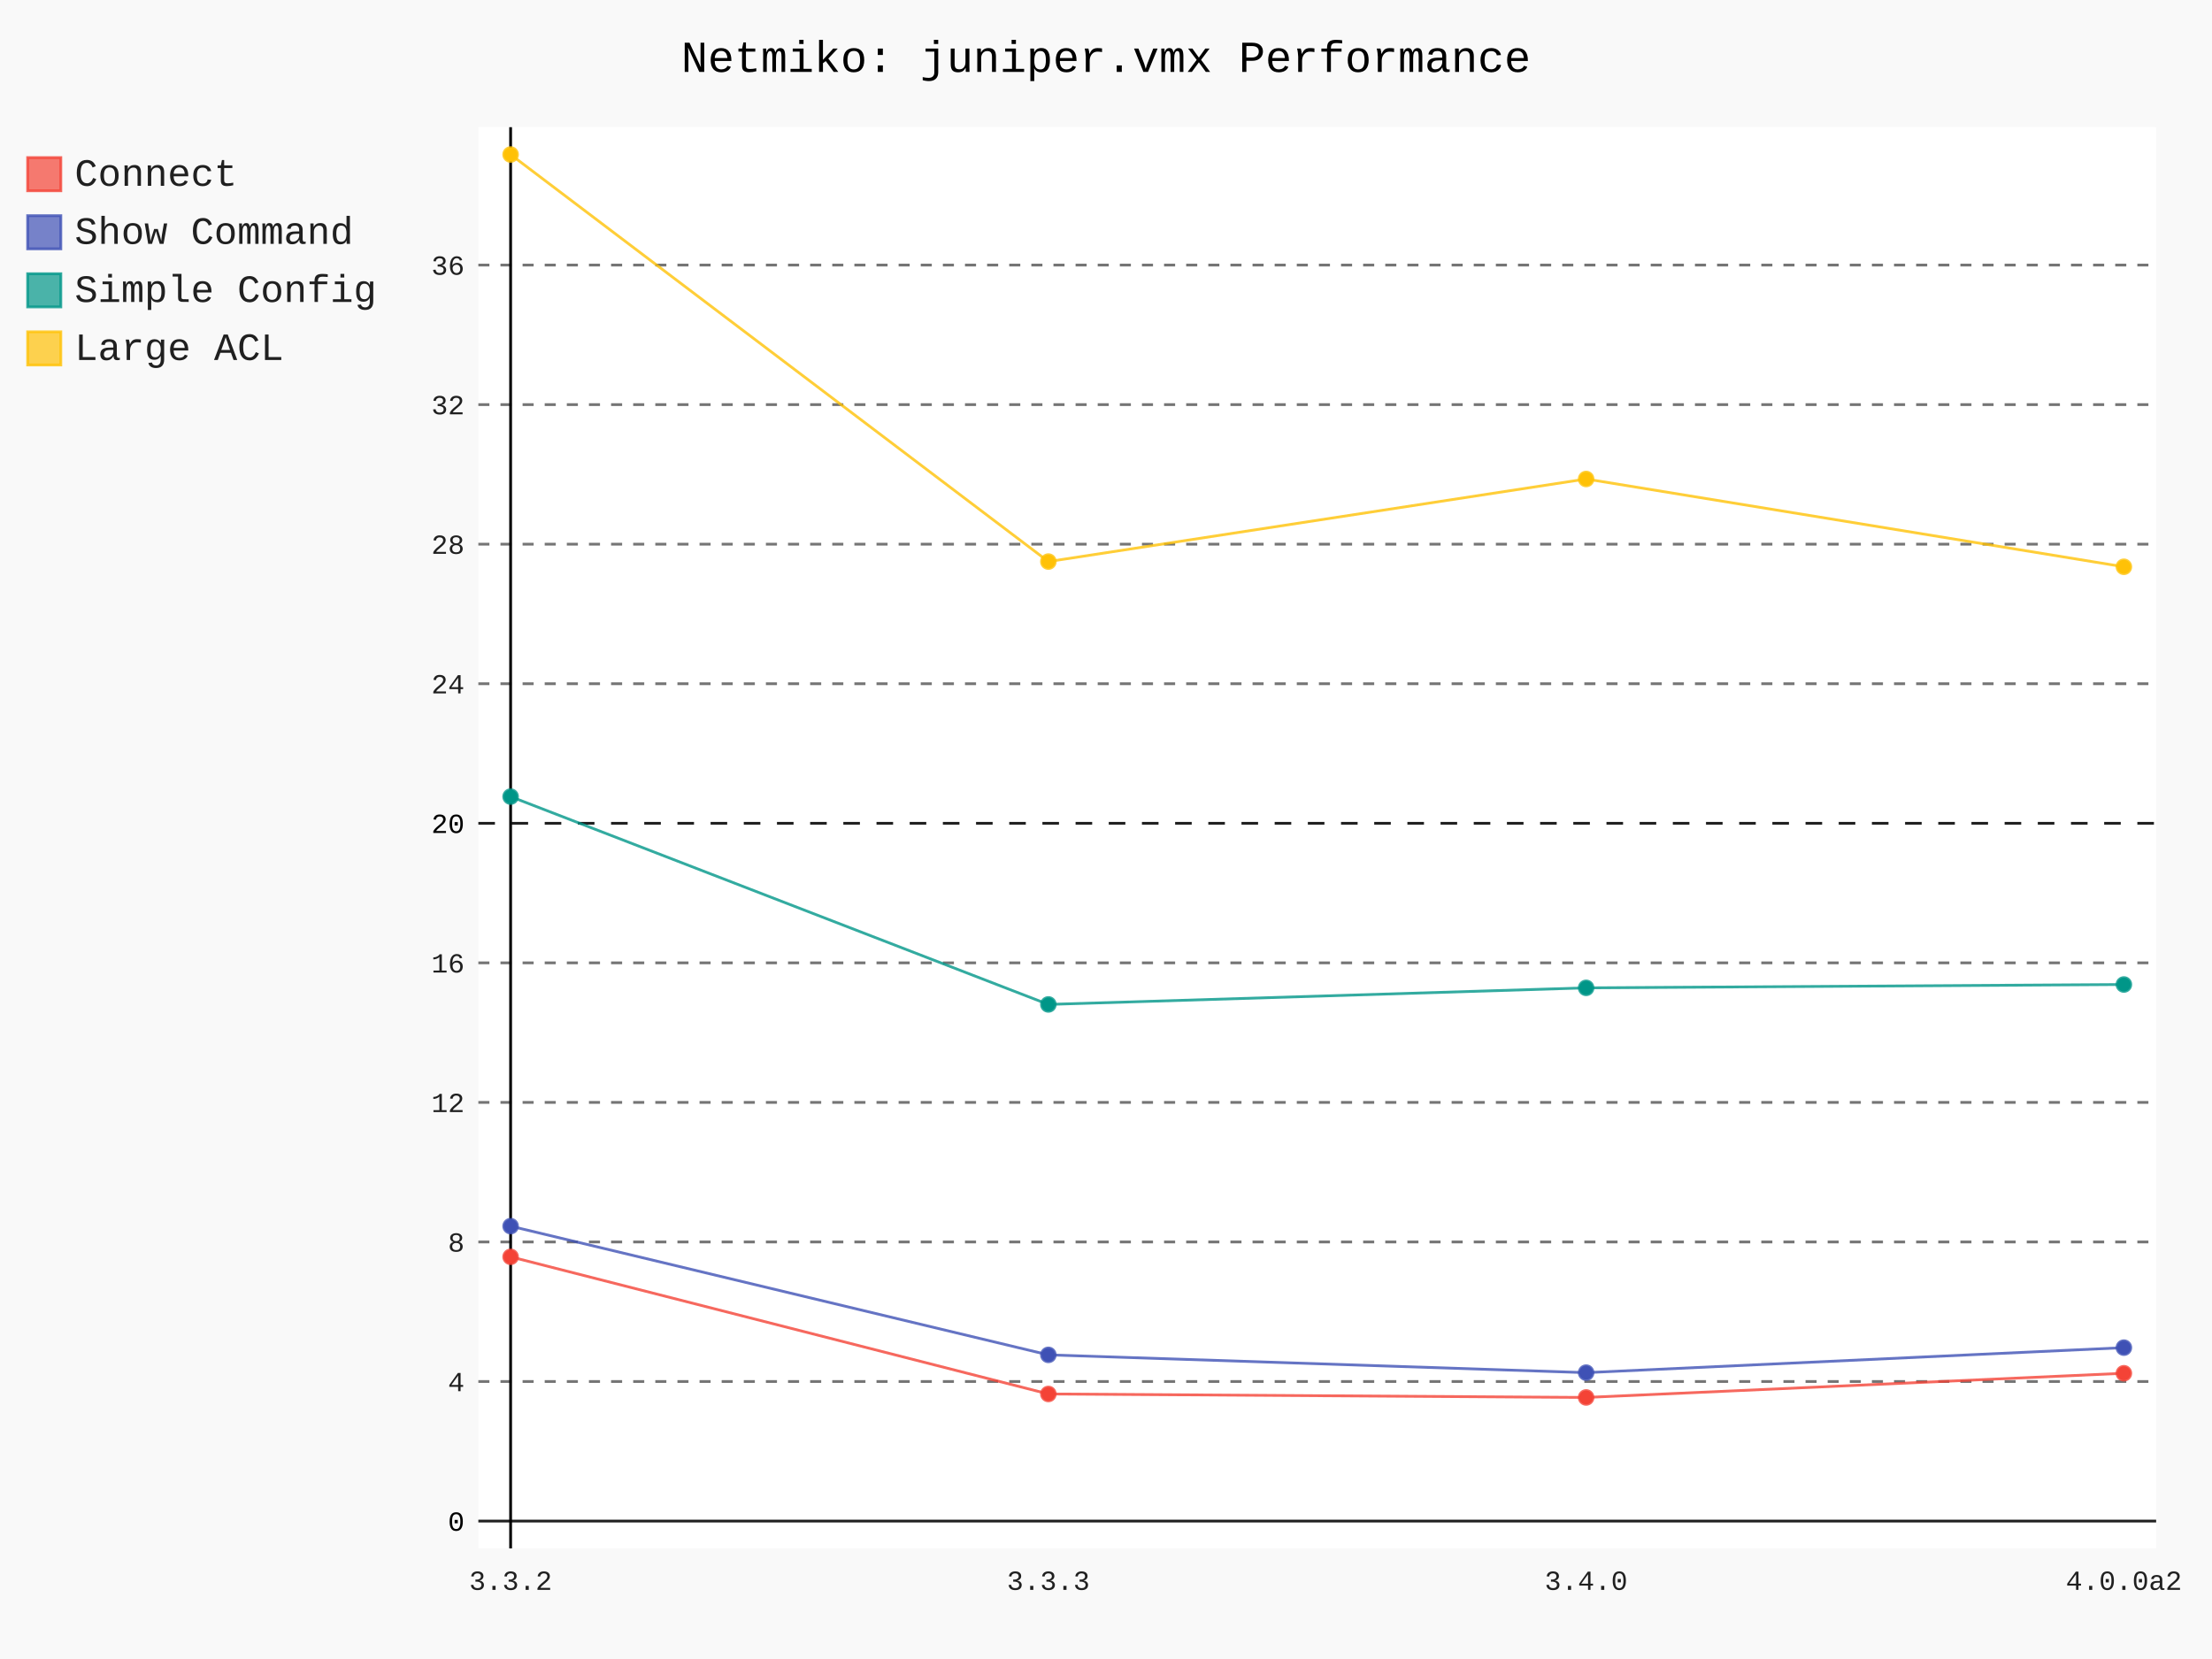
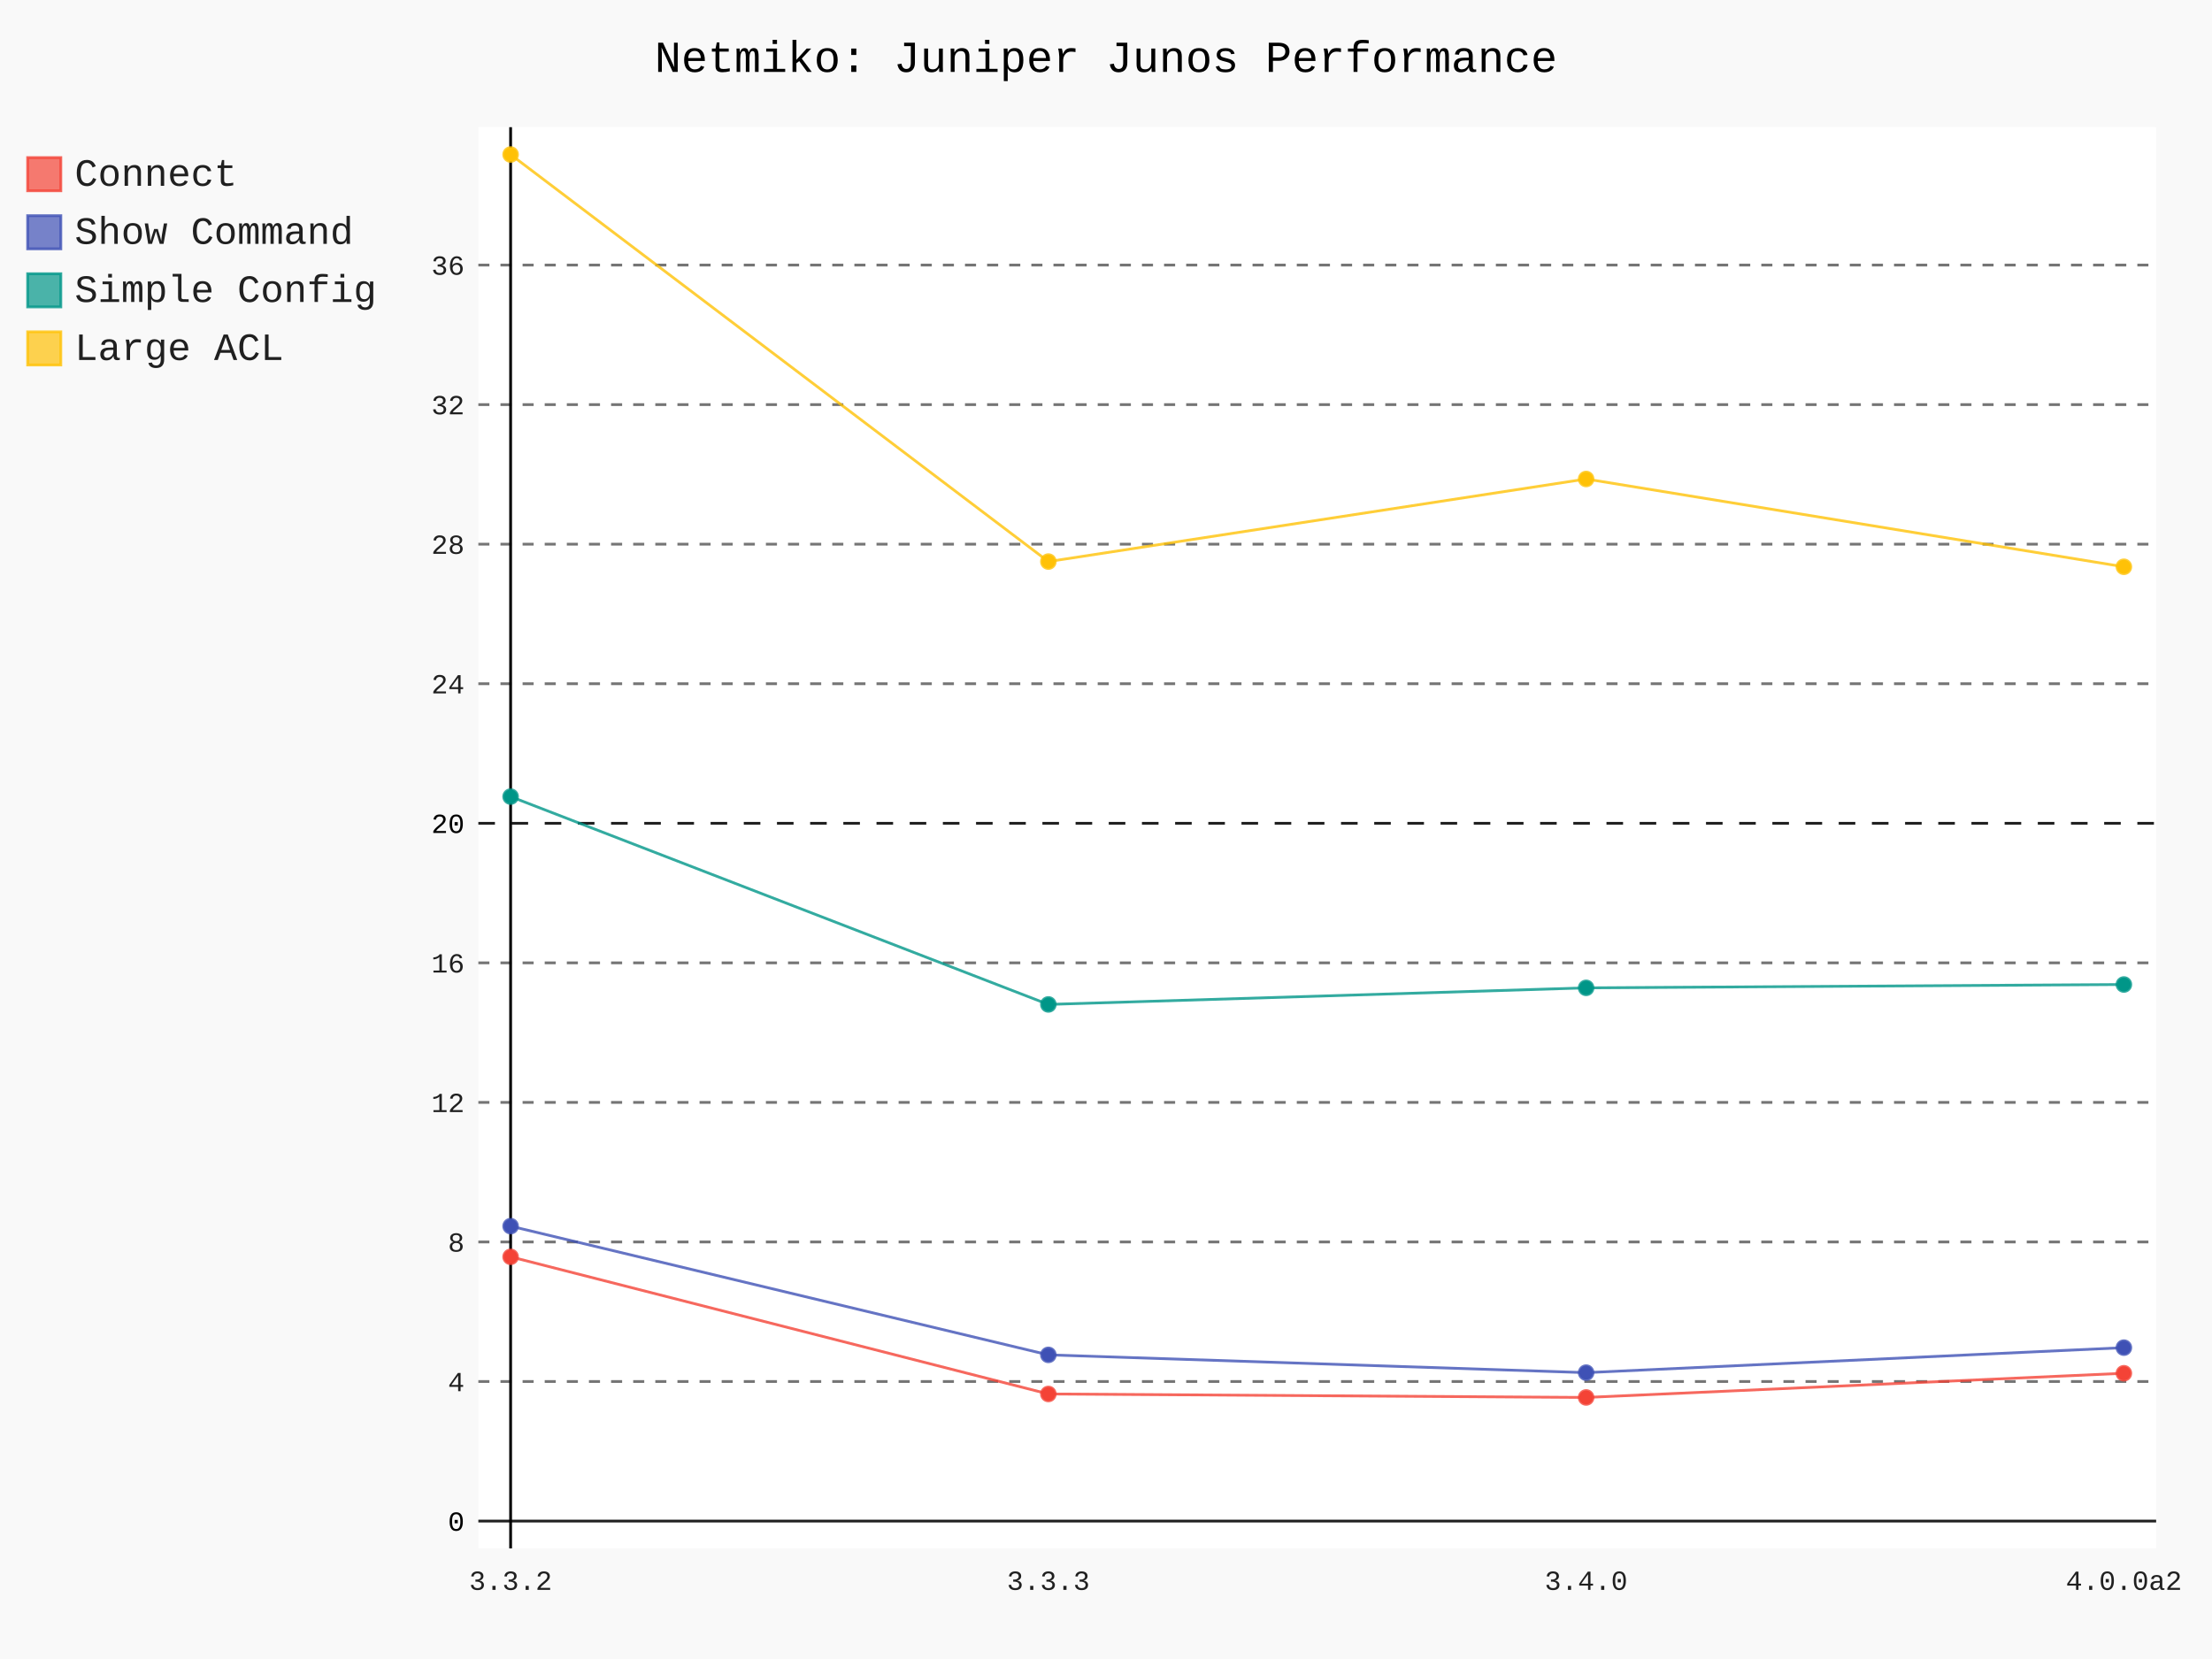
- <svg xmlns="http://www.w3.org/2000/svg" class="pygal-chart" id="chart-1f39ca4a-b51c-430d-a755-b78fc8c4fe06" viewBox="0 0 800 600">
+ <svg xmlns="http://www.w3.org/2000/svg" class="pygal-chart" id="chart-efda17cc-602f-4429-a7ea-a3f533b088cf" viewBox="0 0 800 600">
  <defs>
-     <style type="text/css">#chart-1f39ca4a-b51c-430d-a755-b78fc8c4fe06{-webkit-user-select:none;-webkit-font-smoothing:antialiased;font-family:Consolas,"Liberation Mono",Menlo,Courier,monospace}#chart-1f39ca4a-b51c-430d-a755-b78fc8c4fe06 .title{font-family:Consolas,"Liberation Mono",Menlo,Courier,monospace;font-size:16px}#chart-1f39ca4a-b51c-430d-a755-b78fc8c4fe06 .legends .legend text{font-family:Consolas,"Liberation Mono",Menlo,Courier,monospace;font-size:14px}#chart-1f39ca4a-b51c-430d-a755-b78fc8c4fe06 .axis text{font-family:Consolas,"Liberation Mono",Menlo,Courier,monospace;font-size:10px}#chart-1f39ca4a-b51c-430d-a755-b78fc8c4fe06 .axis text.major{font-family:Consolas,"Liberation Mono",Menlo,Courier,monospace;font-size:10px}#chart-1f39ca4a-b51c-430d-a755-b78fc8c4fe06 .text-overlay text.value{font-family:Consolas,"Liberation Mono",Menlo,Courier,monospace;font-size:16px}#chart-1f39ca4a-b51c-430d-a755-b78fc8c4fe06 .text-overlay text.label{font-family:Consolas,"Liberation Mono",Menlo,Courier,monospace;font-size:10px}#chart-1f39ca4a-b51c-430d-a755-b78fc8c4fe06 .tooltip{font-family:Consolas,"Liberation Mono",Menlo,Courier,monospace;font-size:14px}#chart-1f39ca4a-b51c-430d-a755-b78fc8c4fe06 text.no_data{font-family:Consolas,"Liberation Mono",Menlo,Courier,monospace;font-size:64px}
- #chart-1f39ca4a-b51c-430d-a755-b78fc8c4fe06{background-color:rgba(249,249,249,1)}#chart-1f39ca4a-b51c-430d-a755-b78fc8c4fe06 path,#chart-1f39ca4a-b51c-430d-a755-b78fc8c4fe06 line,#chart-1f39ca4a-b51c-430d-a755-b78fc8c4fe06 rect,#chart-1f39ca4a-b51c-430d-a755-b78fc8c4fe06 circle{-webkit-transition:150ms;-moz-transition:150ms;transition:150ms}#chart-1f39ca4a-b51c-430d-a755-b78fc8c4fe06 .graph &gt; .background{fill:rgba(249,249,249,1)}#chart-1f39ca4a-b51c-430d-a755-b78fc8c4fe06 .plot &gt; .background{fill:rgba(255,255,255,1)}#chart-1f39ca4a-b51c-430d-a755-b78fc8c4fe06 .graph{fill:rgba(0,0,0,.87)}#chart-1f39ca4a-b51c-430d-a755-b78fc8c4fe06 text.no_data{fill:rgba(0,0,0,1)}#chart-1f39ca4a-b51c-430d-a755-b78fc8c4fe06 .title{fill:rgba(0,0,0,1)}#chart-1f39ca4a-b51c-430d-a755-b78fc8c4fe06 .legends .legend text{fill:rgba(0,0,0,.87)}#chart-1f39ca4a-b51c-430d-a755-b78fc8c4fe06 .legends .legend:hover text{fill:rgba(0,0,0,1)}#chart-1f39ca4a-b51c-430d-a755-b78fc8c4fe06 .axis .line{stroke:rgba(0,0,0,1)}#chart-1f39ca4a-b51c-430d-a755-b78fc8c4fe06 .axis .guide.line{stroke:rgba(0,0,0,.54)}#chart-1f39ca4a-b51c-430d-a755-b78fc8c4fe06 .axis .major.line{stroke:rgba(0,0,0,.87)}#chart-1f39ca4a-b51c-430d-a755-b78fc8c4fe06 .axis text.major{fill:rgba(0,0,0,1)}#chart-1f39ca4a-b51c-430d-a755-b78fc8c4fe06 .axis.y .guides:hover .guide.line,#chart-1f39ca4a-b51c-430d-a755-b78fc8c4fe06 .line-graph .axis.x .guides:hover .guide.line,#chart-1f39ca4a-b51c-430d-a755-b78fc8c4fe06 .stackedline-graph .axis.x .guides:hover .guide.line,#chart-1f39ca4a-b51c-430d-a755-b78fc8c4fe06 .xy-graph .axis.x .guides:hover .guide.line{stroke:rgba(0,0,0,1)}#chart-1f39ca4a-b51c-430d-a755-b78fc8c4fe06 .axis .guides:hover text{fill:rgba(0,0,0,1)}#chart-1f39ca4a-b51c-430d-a755-b78fc8c4fe06 .reactive{fill-opacity:.7;stroke-opacity:.8}#chart-1f39ca4a-b51c-430d-a755-b78fc8c4fe06 .ci{stroke:rgba(0,0,0,.87)}#chart-1f39ca4a-b51c-430d-a755-b78fc8c4fe06 .reactive.active,#chart-1f39ca4a-b51c-430d-a755-b78fc8c4fe06 .active .reactive{fill-opacity:.8;stroke-opacity:.9;stroke-width:4}#chart-1f39ca4a-b51c-430d-a755-b78fc8c4fe06 .ci .reactive.active{stroke-width:1.5}#chart-1f39ca4a-b51c-430d-a755-b78fc8c4fe06 .series text{fill:rgba(0,0,0,1)}#chart-1f39ca4a-b51c-430d-a755-b78fc8c4fe06 .tooltip rect{fill:rgba(255,255,255,1);stroke:rgba(0,0,0,1);-webkit-transition:opacity 150ms;-moz-transition:opacity 150ms;transition:opacity 150ms}#chart-1f39ca4a-b51c-430d-a755-b78fc8c4fe06 .tooltip .label{fill:rgba(0,0,0,.87)}#chart-1f39ca4a-b51c-430d-a755-b78fc8c4fe06 .tooltip .label{fill:rgba(0,0,0,.87)}#chart-1f39ca4a-b51c-430d-a755-b78fc8c4fe06 .tooltip .legend{font-size:.8em;fill:rgba(0,0,0,.54)}#chart-1f39ca4a-b51c-430d-a755-b78fc8c4fe06 .tooltip .x_label{font-size:.6em;fill:rgba(0,0,0,1)}#chart-1f39ca4a-b51c-430d-a755-b78fc8c4fe06 .tooltip .xlink{font-size:.5em;text-decoration:underline}#chart-1f39ca4a-b51c-430d-a755-b78fc8c4fe06 .tooltip .value{font-size:1.5em}#chart-1f39ca4a-b51c-430d-a755-b78fc8c4fe06 .bound{font-size:.5em}#chart-1f39ca4a-b51c-430d-a755-b78fc8c4fe06 .max-value{font-size:.75em;fill:rgba(0,0,0,.54)}#chart-1f39ca4a-b51c-430d-a755-b78fc8c4fe06 .map-element{fill:rgba(255,255,255,1);stroke:rgba(0,0,0,.54) !important}#chart-1f39ca4a-b51c-430d-a755-b78fc8c4fe06 .map-element .reactive{fill-opacity:inherit;stroke-opacity:inherit}#chart-1f39ca4a-b51c-430d-a755-b78fc8c4fe06 .color-0,#chart-1f39ca4a-b51c-430d-a755-b78fc8c4fe06 .color-0 a:visited{stroke:#F44336;fill:#F44336}#chart-1f39ca4a-b51c-430d-a755-b78fc8c4fe06 .color-1,#chart-1f39ca4a-b51c-430d-a755-b78fc8c4fe06 .color-1 a:visited{stroke:#3F51B5;fill:#3F51B5}#chart-1f39ca4a-b51c-430d-a755-b78fc8c4fe06 .color-2,#chart-1f39ca4a-b51c-430d-a755-b78fc8c4fe06 .color-2 a:visited{stroke:#009688;fill:#009688}#chart-1f39ca4a-b51c-430d-a755-b78fc8c4fe06 .color-3,#chart-1f39ca4a-b51c-430d-a755-b78fc8c4fe06 .color-3 a:visited{stroke:#FFC107;fill:#FFC107}#chart-1f39ca4a-b51c-430d-a755-b78fc8c4fe06 .text-overlay .color-0 text{fill:black}#chart-1f39ca4a-b51c-430d-a755-b78fc8c4fe06 .text-overlay .color-1 text{fill:black}#chart-1f39ca4a-b51c-430d-a755-b78fc8c4fe06 .text-overlay .color-2 text{fill:black}#chart-1f39ca4a-b51c-430d-a755-b78fc8c4fe06 .text-overlay .color-3 text{fill:black}
- #chart-1f39ca4a-b51c-430d-a755-b78fc8c4fe06 text.no_data{text-anchor:middle}#chart-1f39ca4a-b51c-430d-a755-b78fc8c4fe06 .guide.line{fill:none}#chart-1f39ca4a-b51c-430d-a755-b78fc8c4fe06 .centered{text-anchor:middle}#chart-1f39ca4a-b51c-430d-a755-b78fc8c4fe06 .title{text-anchor:middle}#chart-1f39ca4a-b51c-430d-a755-b78fc8c4fe06 .legends .legend text{fill-opacity:1}#chart-1f39ca4a-b51c-430d-a755-b78fc8c4fe06 .axis.x text{text-anchor:middle}#chart-1f39ca4a-b51c-430d-a755-b78fc8c4fe06 .axis.x:not(.web) text[transform]{text-anchor:start}#chart-1f39ca4a-b51c-430d-a755-b78fc8c4fe06 .axis.x:not(.web) text[transform].backwards{text-anchor:end}#chart-1f39ca4a-b51c-430d-a755-b78fc8c4fe06 .axis.y text{text-anchor:end}#chart-1f39ca4a-b51c-430d-a755-b78fc8c4fe06 .axis.y text[transform].backwards{text-anchor:start}#chart-1f39ca4a-b51c-430d-a755-b78fc8c4fe06 .axis.y2 text{text-anchor:start}#chart-1f39ca4a-b51c-430d-a755-b78fc8c4fe06 .axis.y2 text[transform].backwards{text-anchor:end}#chart-1f39ca4a-b51c-430d-a755-b78fc8c4fe06 .axis .guide.line{stroke-dasharray:4,4}#chart-1f39ca4a-b51c-430d-a755-b78fc8c4fe06 .axis .major.guide.line{stroke-dasharray:6,6}#chart-1f39ca4a-b51c-430d-a755-b78fc8c4fe06 .horizontal .axis.y .guide.line,#chart-1f39ca4a-b51c-430d-a755-b78fc8c4fe06 .horizontal .axis.y2 .guide.line,#chart-1f39ca4a-b51c-430d-a755-b78fc8c4fe06 .vertical .axis.x .guide.line{opacity:0}#chart-1f39ca4a-b51c-430d-a755-b78fc8c4fe06 .horizontal .axis.always_show .guide.line,#chart-1f39ca4a-b51c-430d-a755-b78fc8c4fe06 .vertical .axis.always_show .guide.line{opacity:1 !important}#chart-1f39ca4a-b51c-430d-a755-b78fc8c4fe06 .axis.y .guides:hover .guide.line,#chart-1f39ca4a-b51c-430d-a755-b78fc8c4fe06 .axis.y2 .guides:hover .guide.line,#chart-1f39ca4a-b51c-430d-a755-b78fc8c4fe06 .axis.x .guides:hover .guide.line{opacity:1}#chart-1f39ca4a-b51c-430d-a755-b78fc8c4fe06 .axis .guides:hover text{opacity:1}#chart-1f39ca4a-b51c-430d-a755-b78fc8c4fe06 .nofill{fill:none}#chart-1f39ca4a-b51c-430d-a755-b78fc8c4fe06 .subtle-fill{fill-opacity:.2}#chart-1f39ca4a-b51c-430d-a755-b78fc8c4fe06 .dot{stroke-width:1px;fill-opacity:1}#chart-1f39ca4a-b51c-430d-a755-b78fc8c4fe06 .dot.active{stroke-width:5px}#chart-1f39ca4a-b51c-430d-a755-b78fc8c4fe06 .dot.negative{fill:transparent}#chart-1f39ca4a-b51c-430d-a755-b78fc8c4fe06 text,#chart-1f39ca4a-b51c-430d-a755-b78fc8c4fe06 tspan{stroke:none !important}#chart-1f39ca4a-b51c-430d-a755-b78fc8c4fe06 .series text.active{opacity:1}#chart-1f39ca4a-b51c-430d-a755-b78fc8c4fe06 .tooltip rect{fill-opacity:.95;stroke-width:.5}#chart-1f39ca4a-b51c-430d-a755-b78fc8c4fe06 .tooltip text{fill-opacity:1}#chart-1f39ca4a-b51c-430d-a755-b78fc8c4fe06 .showable{visibility:hidden}#chart-1f39ca4a-b51c-430d-a755-b78fc8c4fe06 .showable.shown{visibility:visible}#chart-1f39ca4a-b51c-430d-a755-b78fc8c4fe06 .gauge-background{fill:rgba(229,229,229,1);stroke:none}#chart-1f39ca4a-b51c-430d-a755-b78fc8c4fe06 .bg-lines{stroke:rgba(249,249,249,1);stroke-width:2px}</style>
+     <style type="text/css">#chart-efda17cc-602f-4429-a7ea-a3f533b088cf{-webkit-user-select:none;-webkit-font-smoothing:antialiased;font-family:Consolas,"Liberation Mono",Menlo,Courier,monospace}#chart-efda17cc-602f-4429-a7ea-a3f533b088cf .title{font-family:Consolas,"Liberation Mono",Menlo,Courier,monospace;font-size:16px}#chart-efda17cc-602f-4429-a7ea-a3f533b088cf .legends .legend text{font-family:Consolas,"Liberation Mono",Menlo,Courier,monospace;font-size:14px}#chart-efda17cc-602f-4429-a7ea-a3f533b088cf .axis text{font-family:Consolas,"Liberation Mono",Menlo,Courier,monospace;font-size:10px}#chart-efda17cc-602f-4429-a7ea-a3f533b088cf .axis text.major{font-family:Consolas,"Liberation Mono",Menlo,Courier,monospace;font-size:10px}#chart-efda17cc-602f-4429-a7ea-a3f533b088cf .text-overlay text.value{font-family:Consolas,"Liberation Mono",Menlo,Courier,monospace;font-size:16px}#chart-efda17cc-602f-4429-a7ea-a3f533b088cf .text-overlay text.label{font-family:Consolas,"Liberation Mono",Menlo,Courier,monospace;font-size:10px}#chart-efda17cc-602f-4429-a7ea-a3f533b088cf .tooltip{font-family:Consolas,"Liberation Mono",Menlo,Courier,monospace;font-size:14px}#chart-efda17cc-602f-4429-a7ea-a3f533b088cf text.no_data{font-family:Consolas,"Liberation Mono",Menlo,Courier,monospace;font-size:64px}
+ #chart-efda17cc-602f-4429-a7ea-a3f533b088cf{background-color:rgba(249,249,249,1)}#chart-efda17cc-602f-4429-a7ea-a3f533b088cf path,#chart-efda17cc-602f-4429-a7ea-a3f533b088cf line,#chart-efda17cc-602f-4429-a7ea-a3f533b088cf rect,#chart-efda17cc-602f-4429-a7ea-a3f533b088cf circle{-webkit-transition:150ms;-moz-transition:150ms;transition:150ms}#chart-efda17cc-602f-4429-a7ea-a3f533b088cf .graph &gt; .background{fill:rgba(249,249,249,1)}#chart-efda17cc-602f-4429-a7ea-a3f533b088cf .plot &gt; .background{fill:rgba(255,255,255,1)}#chart-efda17cc-602f-4429-a7ea-a3f533b088cf .graph{fill:rgba(0,0,0,.87)}#chart-efda17cc-602f-4429-a7ea-a3f533b088cf text.no_data{fill:rgba(0,0,0,1)}#chart-efda17cc-602f-4429-a7ea-a3f533b088cf .title{fill:rgba(0,0,0,1)}#chart-efda17cc-602f-4429-a7ea-a3f533b088cf .legends .legend text{fill:rgba(0,0,0,.87)}#chart-efda17cc-602f-4429-a7ea-a3f533b088cf .legends .legend:hover text{fill:rgba(0,0,0,1)}#chart-efda17cc-602f-4429-a7ea-a3f533b088cf .axis .line{stroke:rgba(0,0,0,1)}#chart-efda17cc-602f-4429-a7ea-a3f533b088cf .axis .guide.line{stroke:rgba(0,0,0,.54)}#chart-efda17cc-602f-4429-a7ea-a3f533b088cf .axis .major.line{stroke:rgba(0,0,0,.87)}#chart-efda17cc-602f-4429-a7ea-a3f533b088cf .axis text.major{fill:rgba(0,0,0,1)}#chart-efda17cc-602f-4429-a7ea-a3f533b088cf .axis.y .guides:hover .guide.line,#chart-efda17cc-602f-4429-a7ea-a3f533b088cf .line-graph .axis.x .guides:hover .guide.line,#chart-efda17cc-602f-4429-a7ea-a3f533b088cf .stackedline-graph .axis.x .guides:hover .guide.line,#chart-efda17cc-602f-4429-a7ea-a3f533b088cf .xy-graph .axis.x .guides:hover .guide.line{stroke:rgba(0,0,0,1)}#chart-efda17cc-602f-4429-a7ea-a3f533b088cf .axis .guides:hover text{fill:rgba(0,0,0,1)}#chart-efda17cc-602f-4429-a7ea-a3f533b088cf .reactive{fill-opacity:.7;stroke-opacity:.8}#chart-efda17cc-602f-4429-a7ea-a3f533b088cf .ci{stroke:rgba(0,0,0,.87)}#chart-efda17cc-602f-4429-a7ea-a3f533b088cf .reactive.active,#chart-efda17cc-602f-4429-a7ea-a3f533b088cf .active .reactive{fill-opacity:.8;stroke-opacity:.9;stroke-width:4}#chart-efda17cc-602f-4429-a7ea-a3f533b088cf .ci .reactive.active{stroke-width:1.5}#chart-efda17cc-602f-4429-a7ea-a3f533b088cf .series text{fill:rgba(0,0,0,1)}#chart-efda17cc-602f-4429-a7ea-a3f533b088cf .tooltip rect{fill:rgba(255,255,255,1);stroke:rgba(0,0,0,1);-webkit-transition:opacity 150ms;-moz-transition:opacity 150ms;transition:opacity 150ms}#chart-efda17cc-602f-4429-a7ea-a3f533b088cf .tooltip .label{fill:rgba(0,0,0,.87)}#chart-efda17cc-602f-4429-a7ea-a3f533b088cf .tooltip .label{fill:rgba(0,0,0,.87)}#chart-efda17cc-602f-4429-a7ea-a3f533b088cf .tooltip .legend{font-size:.8em;fill:rgba(0,0,0,.54)}#chart-efda17cc-602f-4429-a7ea-a3f533b088cf .tooltip .x_label{font-size:.6em;fill:rgba(0,0,0,1)}#chart-efda17cc-602f-4429-a7ea-a3f533b088cf .tooltip .xlink{font-size:.5em;text-decoration:underline}#chart-efda17cc-602f-4429-a7ea-a3f533b088cf .tooltip .value{font-size:1.5em}#chart-efda17cc-602f-4429-a7ea-a3f533b088cf .bound{font-size:.5em}#chart-efda17cc-602f-4429-a7ea-a3f533b088cf .max-value{font-size:.75em;fill:rgba(0,0,0,.54)}#chart-efda17cc-602f-4429-a7ea-a3f533b088cf .map-element{fill:rgba(255,255,255,1);stroke:rgba(0,0,0,.54) !important}#chart-efda17cc-602f-4429-a7ea-a3f533b088cf .map-element .reactive{fill-opacity:inherit;stroke-opacity:inherit}#chart-efda17cc-602f-4429-a7ea-a3f533b088cf .color-0,#chart-efda17cc-602f-4429-a7ea-a3f533b088cf .color-0 a:visited{stroke:#F44336;fill:#F44336}#chart-efda17cc-602f-4429-a7ea-a3f533b088cf .color-1,#chart-efda17cc-602f-4429-a7ea-a3f533b088cf .color-1 a:visited{stroke:#3F51B5;fill:#3F51B5}#chart-efda17cc-602f-4429-a7ea-a3f533b088cf .color-2,#chart-efda17cc-602f-4429-a7ea-a3f533b088cf .color-2 a:visited{stroke:#009688;fill:#009688}#chart-efda17cc-602f-4429-a7ea-a3f533b088cf .color-3,#chart-efda17cc-602f-4429-a7ea-a3f533b088cf .color-3 a:visited{stroke:#FFC107;fill:#FFC107}#chart-efda17cc-602f-4429-a7ea-a3f533b088cf .text-overlay .color-0 text{fill:black}#chart-efda17cc-602f-4429-a7ea-a3f533b088cf .text-overlay .color-1 text{fill:black}#chart-efda17cc-602f-4429-a7ea-a3f533b088cf .text-overlay .color-2 text{fill:black}#chart-efda17cc-602f-4429-a7ea-a3f533b088cf .text-overlay .color-3 text{fill:black}
+ #chart-efda17cc-602f-4429-a7ea-a3f533b088cf text.no_data{text-anchor:middle}#chart-efda17cc-602f-4429-a7ea-a3f533b088cf .guide.line{fill:none}#chart-efda17cc-602f-4429-a7ea-a3f533b088cf .centered{text-anchor:middle}#chart-efda17cc-602f-4429-a7ea-a3f533b088cf .title{text-anchor:middle}#chart-efda17cc-602f-4429-a7ea-a3f533b088cf .legends .legend text{fill-opacity:1}#chart-efda17cc-602f-4429-a7ea-a3f533b088cf .axis.x text{text-anchor:middle}#chart-efda17cc-602f-4429-a7ea-a3f533b088cf .axis.x:not(.web) text[transform]{text-anchor:start}#chart-efda17cc-602f-4429-a7ea-a3f533b088cf .axis.x:not(.web) text[transform].backwards{text-anchor:end}#chart-efda17cc-602f-4429-a7ea-a3f533b088cf .axis.y text{text-anchor:end}#chart-efda17cc-602f-4429-a7ea-a3f533b088cf .axis.y text[transform].backwards{text-anchor:start}#chart-efda17cc-602f-4429-a7ea-a3f533b088cf .axis.y2 text{text-anchor:start}#chart-efda17cc-602f-4429-a7ea-a3f533b088cf .axis.y2 text[transform].backwards{text-anchor:end}#chart-efda17cc-602f-4429-a7ea-a3f533b088cf .axis .guide.line{stroke-dasharray:4,4}#chart-efda17cc-602f-4429-a7ea-a3f533b088cf .axis .major.guide.line{stroke-dasharray:6,6}#chart-efda17cc-602f-4429-a7ea-a3f533b088cf .horizontal .axis.y .guide.line,#chart-efda17cc-602f-4429-a7ea-a3f533b088cf .horizontal .axis.y2 .guide.line,#chart-efda17cc-602f-4429-a7ea-a3f533b088cf .vertical .axis.x .guide.line{opacity:0}#chart-efda17cc-602f-4429-a7ea-a3f533b088cf .horizontal .axis.always_show .guide.line,#chart-efda17cc-602f-4429-a7ea-a3f533b088cf .vertical .axis.always_show .guide.line{opacity:1 !important}#chart-efda17cc-602f-4429-a7ea-a3f533b088cf .axis.y .guides:hover .guide.line,#chart-efda17cc-602f-4429-a7ea-a3f533b088cf .axis.y2 .guides:hover .guide.line,#chart-efda17cc-602f-4429-a7ea-a3f533b088cf .axis.x .guides:hover .guide.line{opacity:1}#chart-efda17cc-602f-4429-a7ea-a3f533b088cf .axis .guides:hover text{opacity:1}#chart-efda17cc-602f-4429-a7ea-a3f533b088cf .nofill{fill:none}#chart-efda17cc-602f-4429-a7ea-a3f533b088cf .subtle-fill{fill-opacity:.2}#chart-efda17cc-602f-4429-a7ea-a3f533b088cf .dot{stroke-width:1px;fill-opacity:1}#chart-efda17cc-602f-4429-a7ea-a3f533b088cf .dot.active{stroke-width:5px}#chart-efda17cc-602f-4429-a7ea-a3f533b088cf .dot.negative{fill:transparent}#chart-efda17cc-602f-4429-a7ea-a3f533b088cf text,#chart-efda17cc-602f-4429-a7ea-a3f533b088cf tspan{stroke:none !important}#chart-efda17cc-602f-4429-a7ea-a3f533b088cf .series text.active{opacity:1}#chart-efda17cc-602f-4429-a7ea-a3f533b088cf .tooltip rect{fill-opacity:.95;stroke-width:.5}#chart-efda17cc-602f-4429-a7ea-a3f533b088cf .tooltip text{fill-opacity:1}#chart-efda17cc-602f-4429-a7ea-a3f533b088cf .showable{visibility:hidden}#chart-efda17cc-602f-4429-a7ea-a3f533b088cf .showable.shown{visibility:visible}#chart-efda17cc-602f-4429-a7ea-a3f533b088cf .gauge-background{fill:rgba(229,229,229,1);stroke:none}#chart-efda17cc-602f-4429-a7ea-a3f533b088cf .bg-lines{stroke:rgba(249,249,249,1);stroke-width:2px}</style>
  </defs>
  <g class="graph line-graph vertical">
    <rect class="background" height="600" width="800" x="0" y="0" />
    <g class="plot" transform="translate(173, 46)">
      <rect class="background" height="514" width="606.8" x="0" y="0" />
      <g class="axis y always_show">
        <g class="guides">
          <path class="axis major line" d="M0 504.115 h606.8" />
          <text class="major" x="-5" y="507.615">0</text>
        </g>
        <g class="guides">
          <path class="guide line" d="M0 453.643 h606.8" />
          <text class="" x="-5" y="457.143">4</text>
        </g>
        <g class="guides">
          <path class="guide line" d="M0 403.171 h606.8" />
          <text class="" x="-5" y="406.671">8</text>
        </g>
        <g class="guides">
          <path class="guide line" d="M0 352.699 h606.8" />
          <text class="" x="-5" y="356.199">12</text>
        </g>
        <g class="guides">
          <path class="guide line" d="M0 302.227 h606.8" />
          <text class="" x="-5" y="305.727">16</text>
        </g>
        <g class="guides">
          <path class="major guide line" d="M0 251.755 h606.8" />
          <text class="major" x="-5" y="255.255">20</text>
        </g>
        <g class="guides">
          <path class="guide line" d="M0 201.282 h606.8" />
          <text class="" x="-5" y="204.782">24</text>
        </g>
        <g class="guides">
          <path class="guide line" d="M0 150.81 h606.8" />
          <text class="" x="-5" y="154.31">28</text>
        </g>
        <g class="guides">
          <path class="guide line" d="M0 100.338 h606.8" />
          <text class="" x="-5" y="103.838">32</text>
        </g>
        <g class="guides">
          <path class="guide line" d="M0 49.866 h606.8" />
          <text class="" x="-5" y="53.366">36</text>
        </g>
      </g>
      <g class="axis x">
        <g class="guides">
          <path class="line" d="M11.669 0 v514" />
          <text class="" x="11.669" y="529.0">3.3.2</text>
        </g>
        <g class="guides">
          <path class="guide line" d="M206.156 0 v514" />
          <text class="" x="206.156" y="529.0">3.3.3</text>
        </g>
        <g class="guides">
          <path class="guide line" d="M400.644 0 v514" />
          <text class="" x="400.644" y="529.0">3.4.0</text>
        </g>
        <g class="guides">
          <path class="guide line" d="M595.131 0 v514" />
          <text class="" x="595.131" y="529.0">4.0.0a2</text>
        </g>
      </g>
      <g class="series serie-0 color-0">
        <path class="line reactive nofill" d="M11.669 408.548 L206.156 458.147 400.644 459.408 595.131 450.659" />
      </g>
      <g class="series serie-1 color-1">
        <path class="line reactive nofill" d="M11.669 397.453 L206.156 444.008 400.644 450.437 595.131 441.396" />
      </g>
      <g class="series serie-2 color-2">
        <path class="line reactive nofill" d="M11.669 242.106 L206.156 317.266 400.644 311.272 595.131 310.061" />
      </g>
      <g class="series serie-3 color-3">
        <path class="line reactive nofill" d="M11.669 9.885 L206.156 157.103 400.644 127.235 595.131 158.988" />
      </g>
    </g>
    <g class="titles">
-       <text class="title plot_title" x="400.0" y="26">Netmiko: juniper.vmx Performance</text>
+       <text class="title plot_title" x="400.0" y="26">Netmiko: Juniper Junos Performance</text>
    </g>
    <g class="plot overlay" transform="translate(173, 46)">
      <g class="series serie-0 color-0">
        <g class="dots">
          <circle class="dot reactive tooltip-trigger" cx="11.669" cy="408.548" r="2.5" />
        </g>
        <g class="dots">
          <circle class="dot reactive tooltip-trigger" cx="206.156" cy="458.147" r="2.5" />
        </g>
        <g class="dots">
          <circle class="dot reactive tooltip-trigger" cx="400.644" cy="459.408" r="2.5" />
        </g>
        <g class="dots">
          <circle class="dot reactive tooltip-trigger" cx="595.131" cy="450.659" r="2.5" />
        </g>
      </g>
      <g class="series serie-1 color-1">
        <g class="dots">
          <circle class="dot reactive tooltip-trigger" cx="11.669" cy="397.453" r="2.5" />
        </g>
        <g class="dots">
          <circle class="dot reactive tooltip-trigger" cx="206.156" cy="444.008" r="2.5" />
        </g>
        <g class="dots">
          <circle class="dot reactive tooltip-trigger" cx="400.644" cy="450.437" r="2.5" />
        </g>
        <g class="dots">
          <circle class="dot reactive tooltip-trigger" cx="595.131" cy="441.396" r="2.5" />
        </g>
      </g>
      <g class="series serie-2 color-2">
        <g class="dots">
          <circle class="dot reactive tooltip-trigger" cx="11.669" cy="242.106" r="2.5" />
        </g>
        <g class="dots">
          <circle class="dot reactive tooltip-trigger" cx="206.156" cy="317.266" r="2.5" />
        </g>
        <g class="dots">
          <circle class="dot reactive tooltip-trigger" cx="400.644" cy="311.272" r="2.5" />
        </g>
        <g class="dots">
          <circle class="dot reactive tooltip-trigger" cx="595.131" cy="310.061" r="2.5" />
        </g>
      </g>
      <g class="series serie-3 color-3">
        <g class="dots">
          <circle class="dot reactive tooltip-trigger" cx="11.669" cy="9.885" r="2.5" />
        </g>
        <g class="dots">
          <circle class="dot reactive tooltip-trigger" cx="206.156" cy="157.103" r="2.5" />
        </g>
        <g class="dots">
          <circle class="dot reactive tooltip-trigger" cx="400.644" cy="127.235" r="2.5" />
        </g>
        <g class="dots">
          <circle class="dot reactive tooltip-trigger" cx="595.131" cy="158.988" r="2.5" />
        </g>
      </g>
    </g>
    <g class="plot text-overlay" transform="translate(173, 46)">
      <g class="series serie-0 color-0" />
      <g class="series serie-1 color-1" />
      <g class="series serie-2 color-2" />
      <g class="series serie-3 color-3" />
    </g>
    <g class="plot tooltip-overlay" transform="translate(173, 46)">
      <g class="tooltip" style="opacity: 0" transform="translate(0 0)">
        <rect class="tooltip-box" height="0" rx="0" ry="0" width="0" />
        <g class="text" />
      </g>
    </g>
    <g class="legends" transform="translate(10, 56)">
      <g class="legend reactive activate-serie" id="activate-serie-0">
        <rect class="color-0 reactive" height="12" width="12" x="0.0" y="1.0" />
        <text x="17.0" y="11.2">Connect</text>
      </g>
      <g class="legend reactive activate-serie" id="activate-serie-1">
        <rect class="color-1 reactive" height="12" width="12" x="0.0" y="22.0" />
        <text x="17.0" y="32.2">Show Command</text>
      </g>
      <g class="legend reactive activate-serie" id="activate-serie-2">
        <rect class="color-2 reactive" height="12" width="12" x="0.0" y="43.0" />
        <text x="17.0" y="53.2">Simple Config</text>
      </g>
      <g class="legend reactive activate-serie" id="activate-serie-3">
        <rect class="color-3 reactive" height="12" width="12" x="0.0" y="64.0" />
        <text x="17.0" y="74.2">Large ACL</text>
      </g>
    </g>
    <g class="legends" transform="translate(790, 56)" />
  </g>
</svg>
